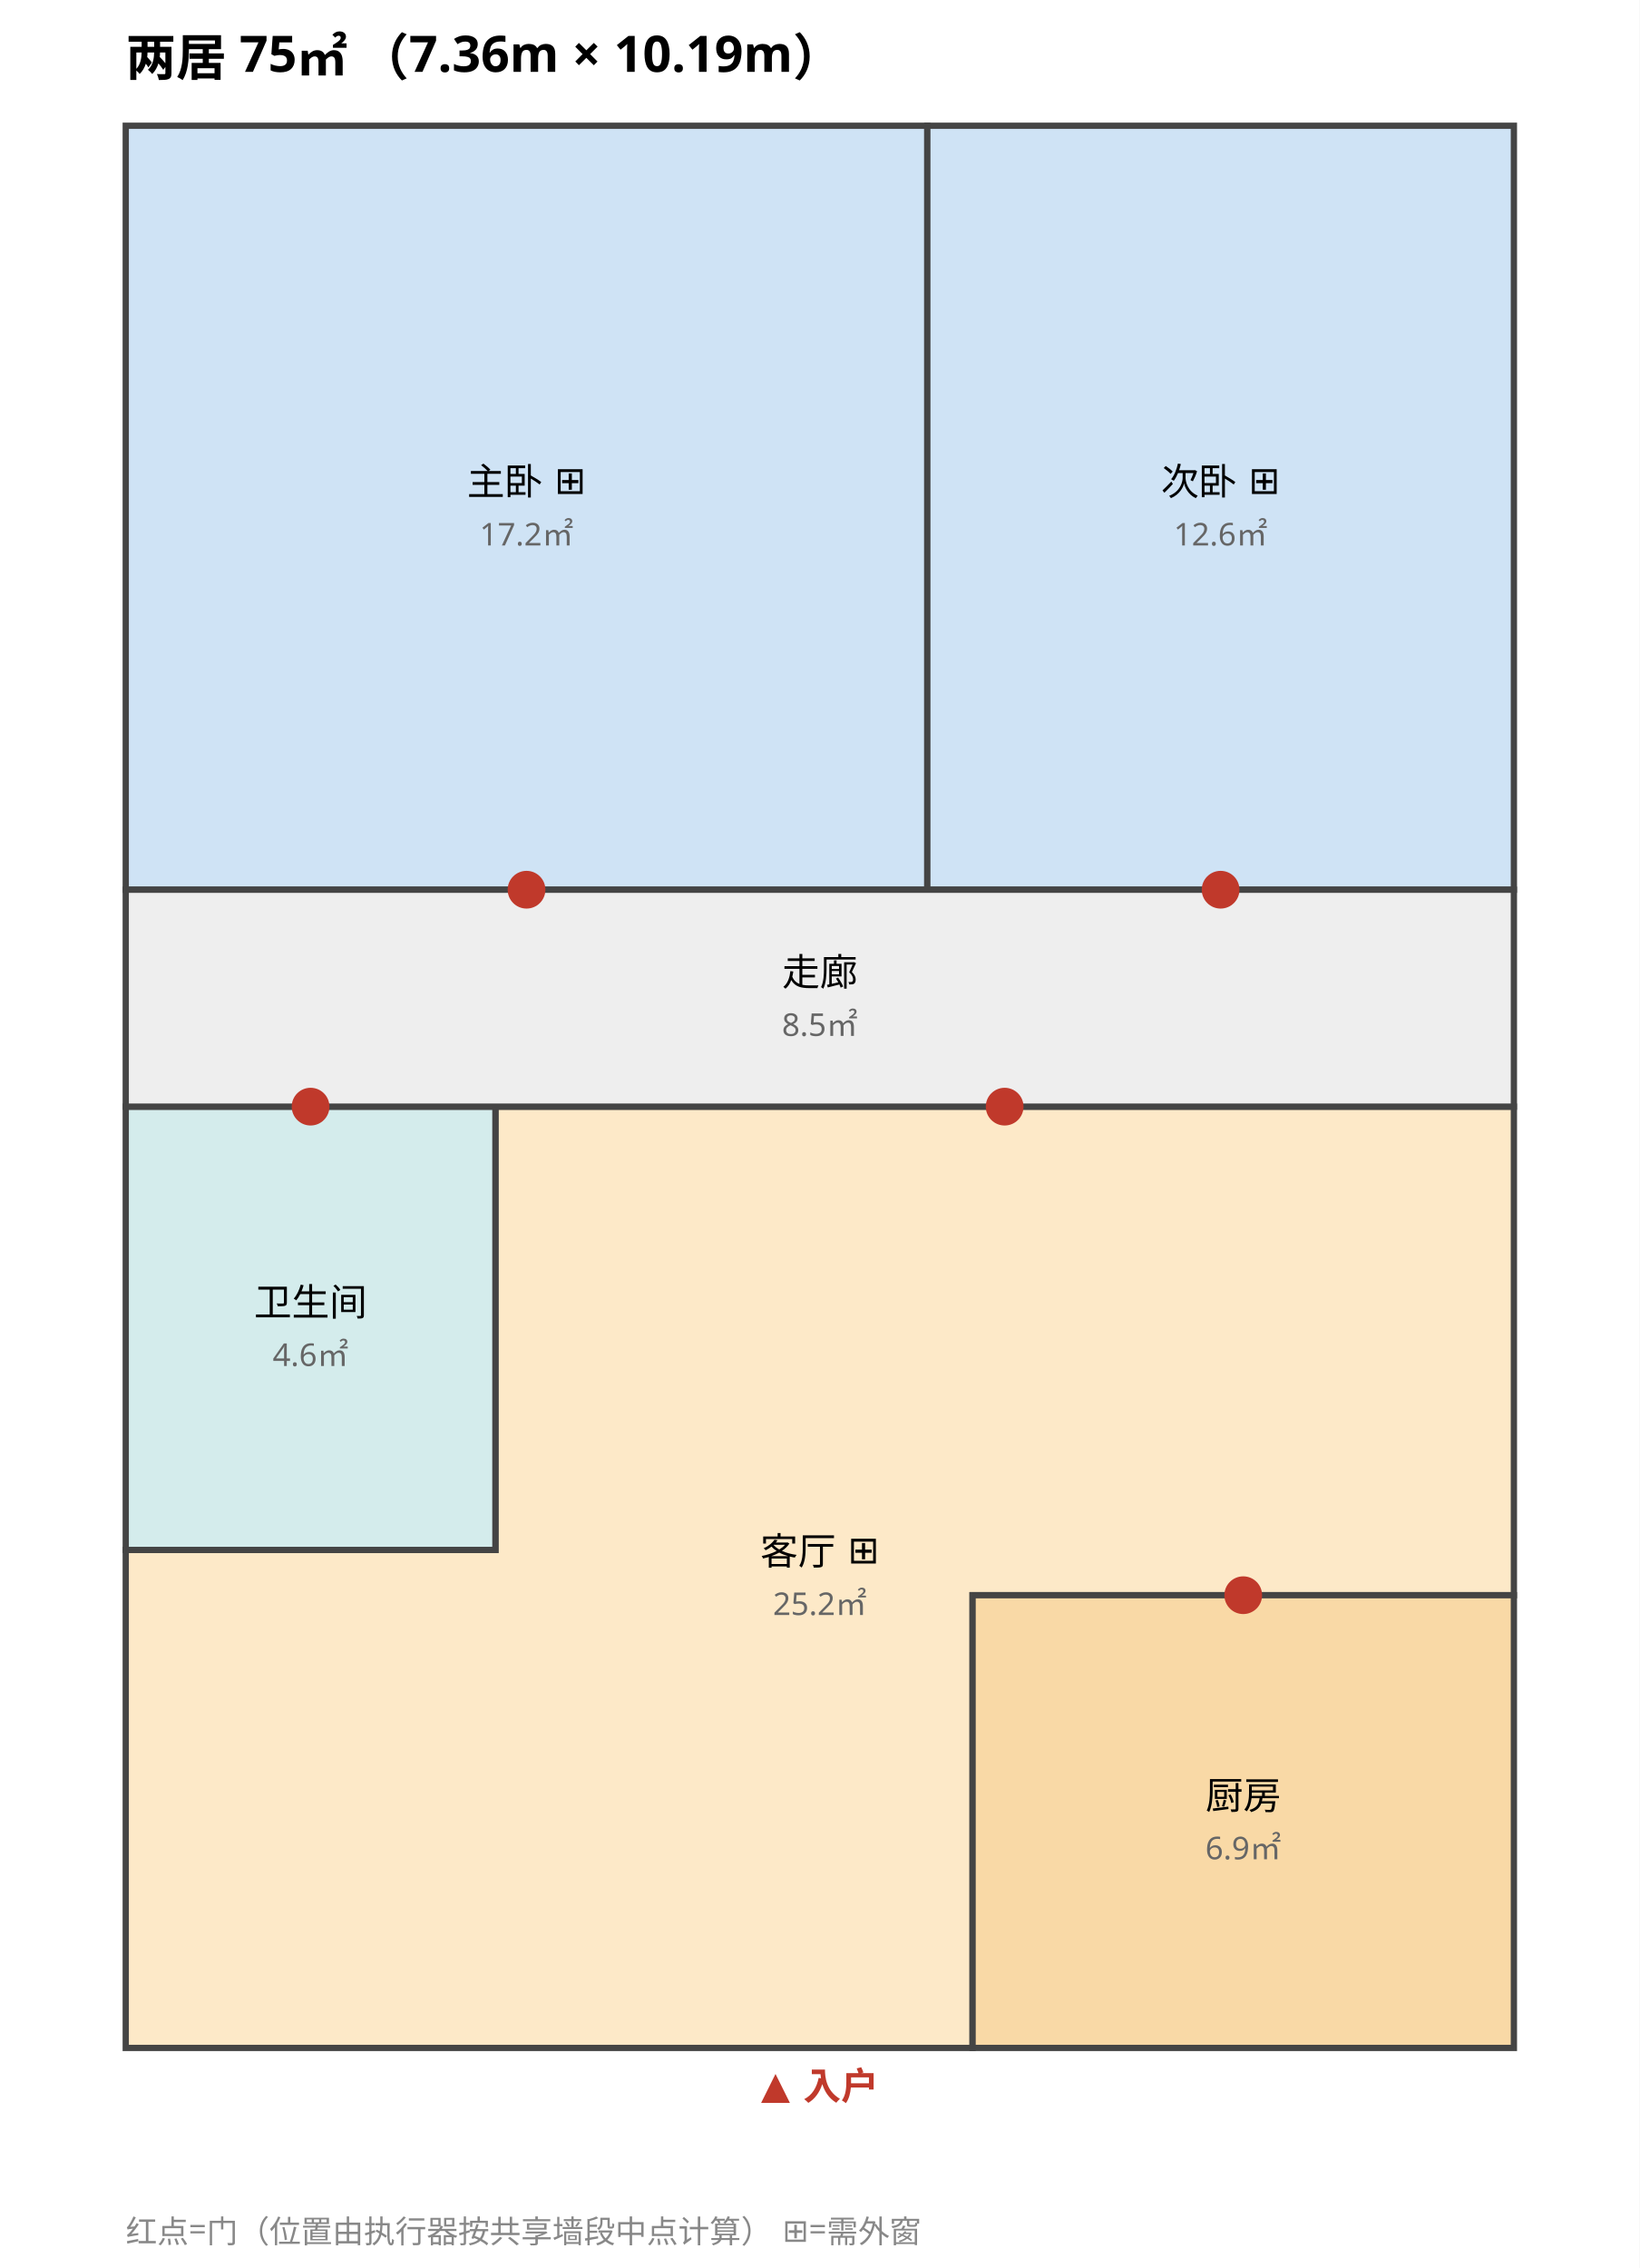
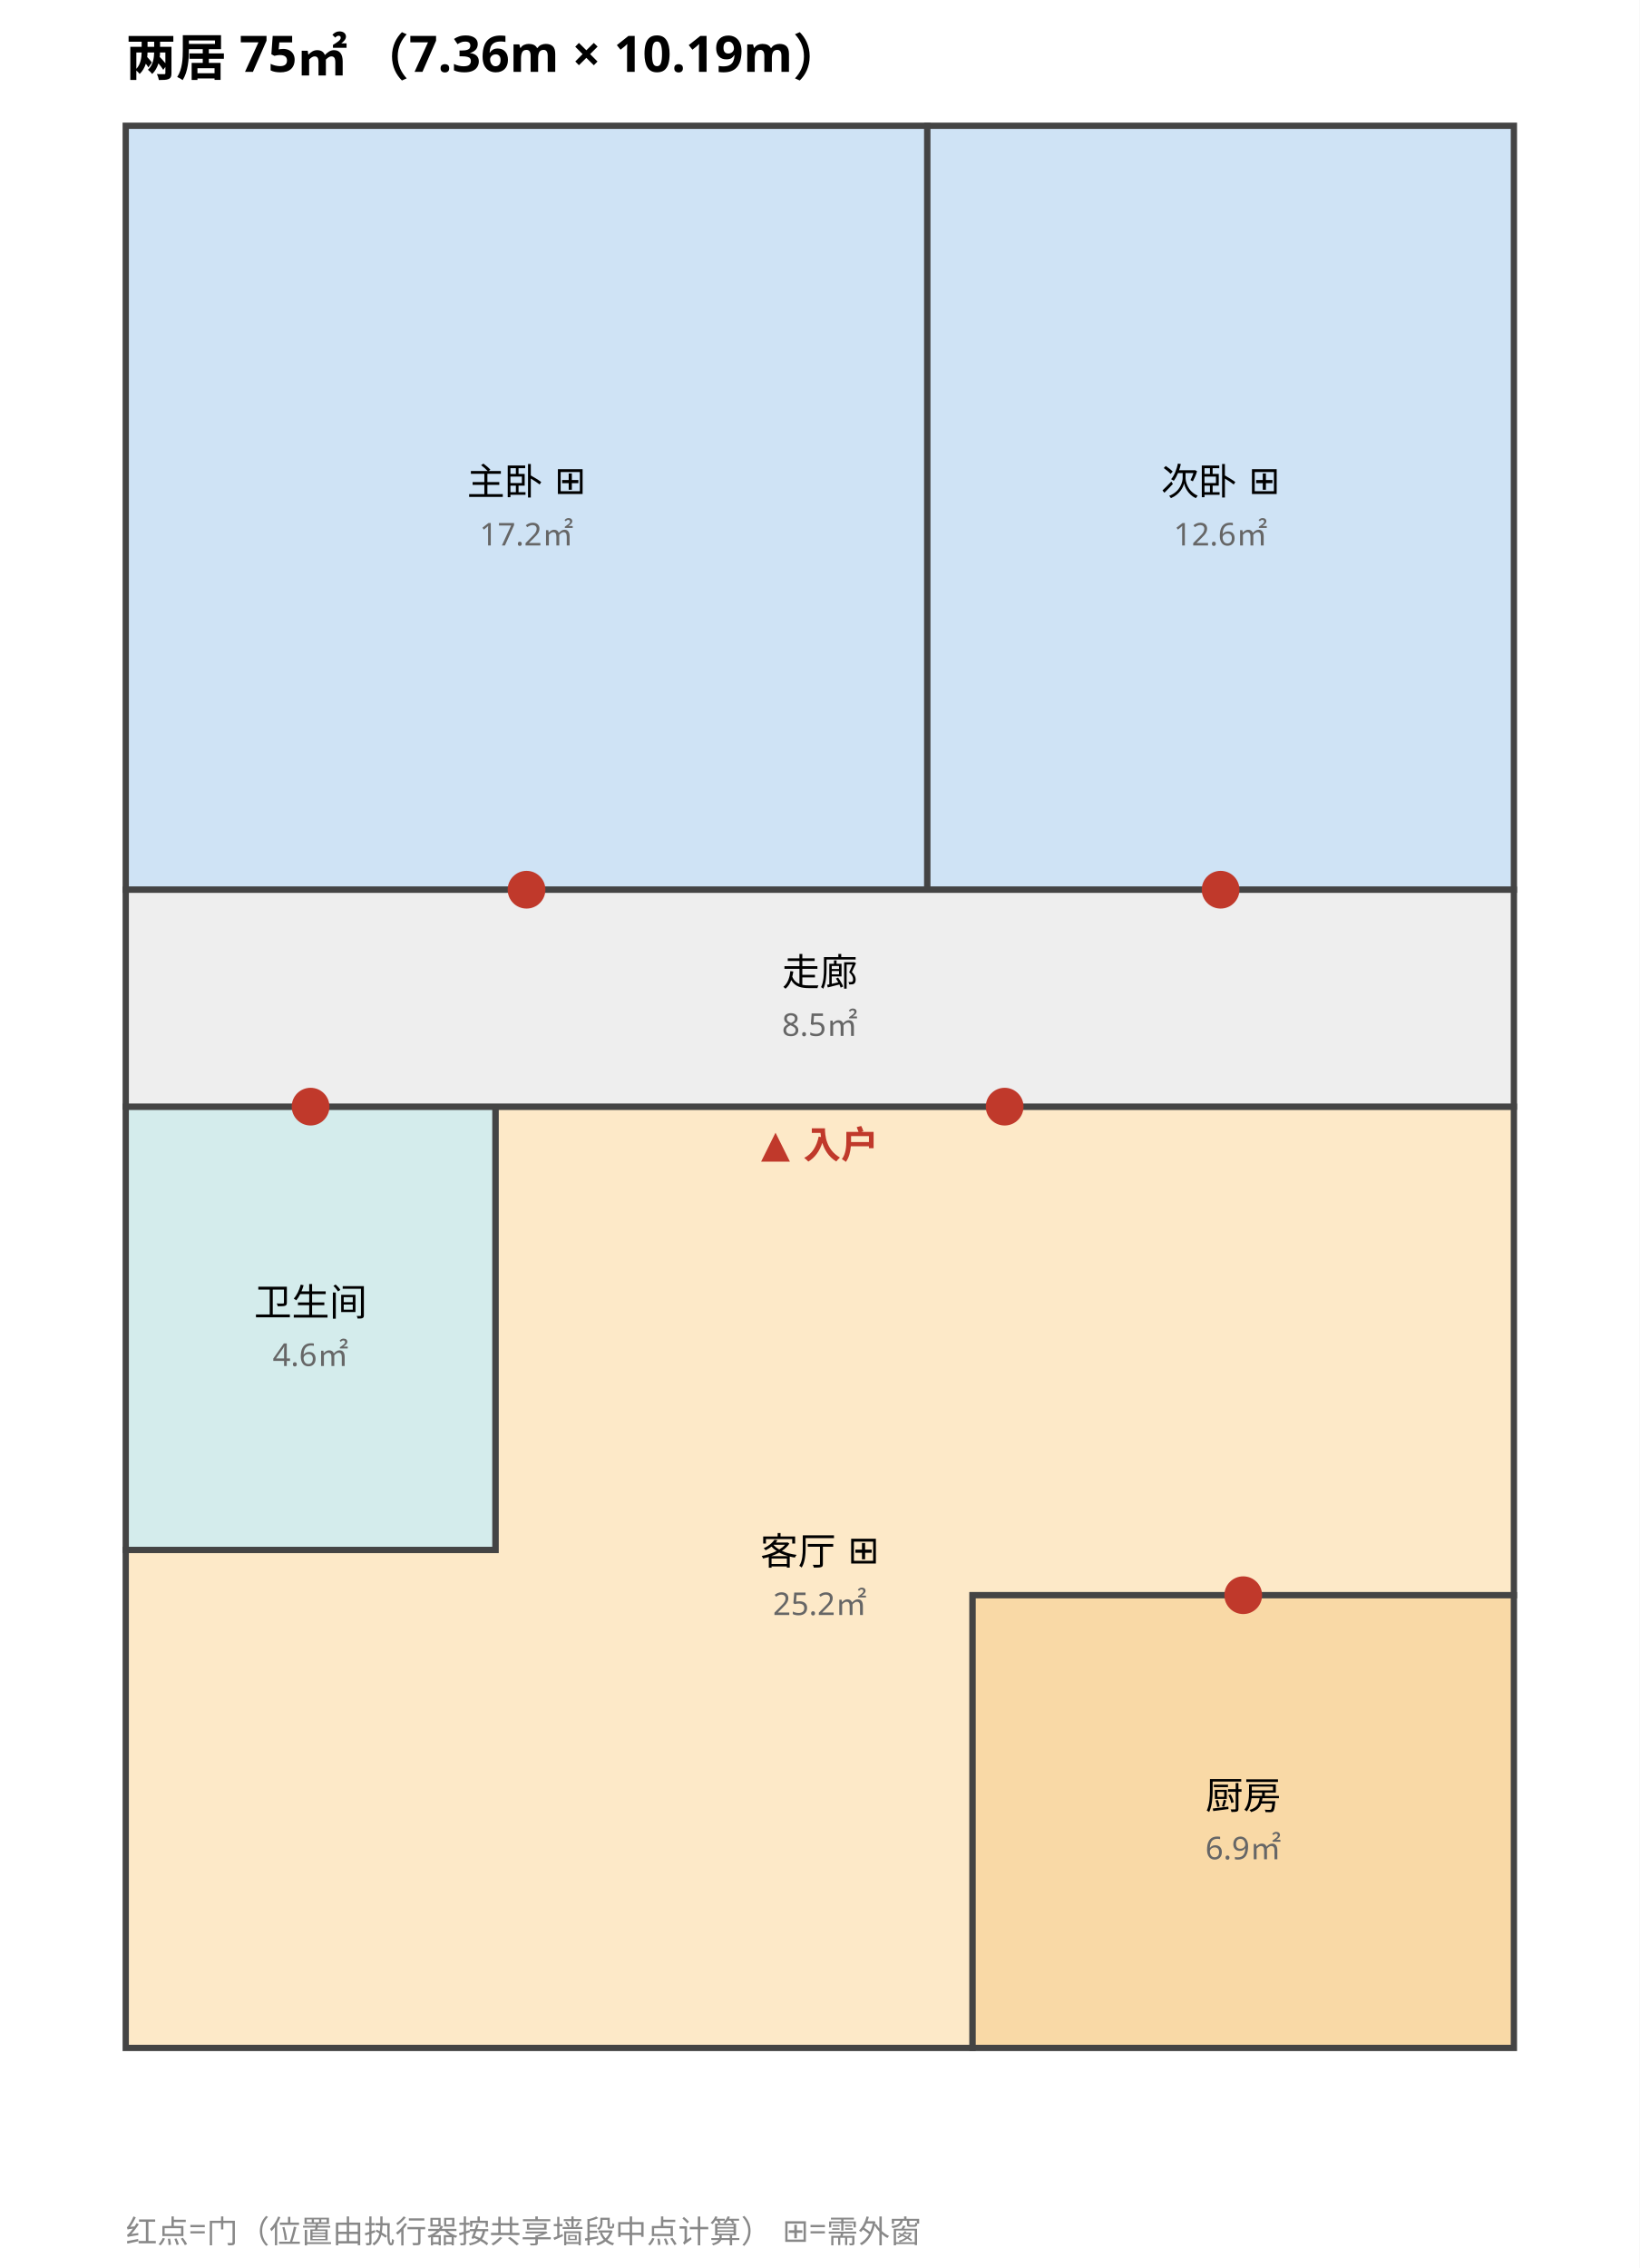
<svg xmlns="http://www.w3.org/2000/svg" viewBox="0 0 521.6 721.4" font-family="sans-serif">
  <rect width="521.6" height="721.4" fill="white" />
  <text x="40" y="24" font-size="16" font-weight="bold">两居 75㎡  （7.36m × 10.19m）</text>
  <polygon points="40,651.4 309.4,651.4 309.4,507.4 481.6,507.4 481.6,352 157.6,352 157.6,493 40,493" fill="#fde9c8" stroke="#444" stroke-width="2" />
  <text x="260.8" y="497.7" font-size="12" text-anchor="middle">客厅 ⊞</text>
  <text x="260.8" y="513.7" font-size="10" text-anchor="middle" fill="#666">25.2㎡</text>
  <polygon points="309.4,651.4 481.6,651.4 481.6,507.4 309.4,507.4" fill="#f9d9a6" stroke="#444" stroke-width="2" />
  <text x="395.5" y="575.4" font-size="12" text-anchor="middle">厨房</text>
  <text x="395.5" y="591.4" font-size="10" text-anchor="middle" fill="#666">6.9㎡</text>
  <polygon points="40,493 157.6,493 157.6,352 40,352" fill="#d4ecec" stroke="#444" stroke-width="2" />
  <text x="98.8" y="418.5" font-size="12" text-anchor="middle">卫生间</text>
  <text x="98.8" y="434.5" font-size="10" text-anchor="middle" fill="#666">4.6㎡</text>
  <polygon points="40,283 295,283 295,40 40,40" fill="#cfe3f5" stroke="#444" stroke-width="2" />
  <text x="167.5" y="157.5" font-size="12" text-anchor="middle">主卧 ⊞</text>
  <text x="167.5" y="173.5" font-size="10" text-anchor="middle" fill="#666">17.2㎡</text>
  <polygon points="295,283 481.6,283 481.6,40 295,40" fill="#cfe3f5" stroke="#444" stroke-width="2" />
  <text x="388.3" y="157.5" font-size="12" text-anchor="middle">次卧 ⊞</text>
  <text x="388.3" y="173.5" font-size="10" text-anchor="middle" fill="#666">12.6㎡</text>
  <polygon points="40,352 481.6,352 481.6,283 40,283" fill="#eeeeee" stroke="#444" stroke-width="2" />
  <text x="260.8" y="313.5" font-size="12" text-anchor="middle">走廊</text>
  <text x="260.8" y="329.5" font-size="10" text-anchor="middle" fill="#666">8.5㎡</text>
  <circle cx="319.6" cy="352" r="6" fill="#c0392b" />
  <circle cx="167.5" cy="283" r="6" fill="#c0392b" />
  <circle cx="388.3" cy="283" r="6" fill="#c0392b" />
  <circle cx="395.5" cy="507.4" r="6" fill="#c0392b" />
  <circle cx="98.8" cy="352" r="6" fill="#c0392b" />
-   <text x="260.8" y="667.4" font-size="12" text-anchor="middle" fill="#c0392b" font-weight="bold">▲ 入户</text>
+   <text x="260.8" y="368" font-size="12" text-anchor="middle" fill="#c0392b" font-weight="bold">▲ 入户</text>
  <text x="40" y="713.4" font-size="10" fill="#888">红点=门（位置由执行器按共享墙段中点计算） ⊞=需外窗</text>
</svg>
